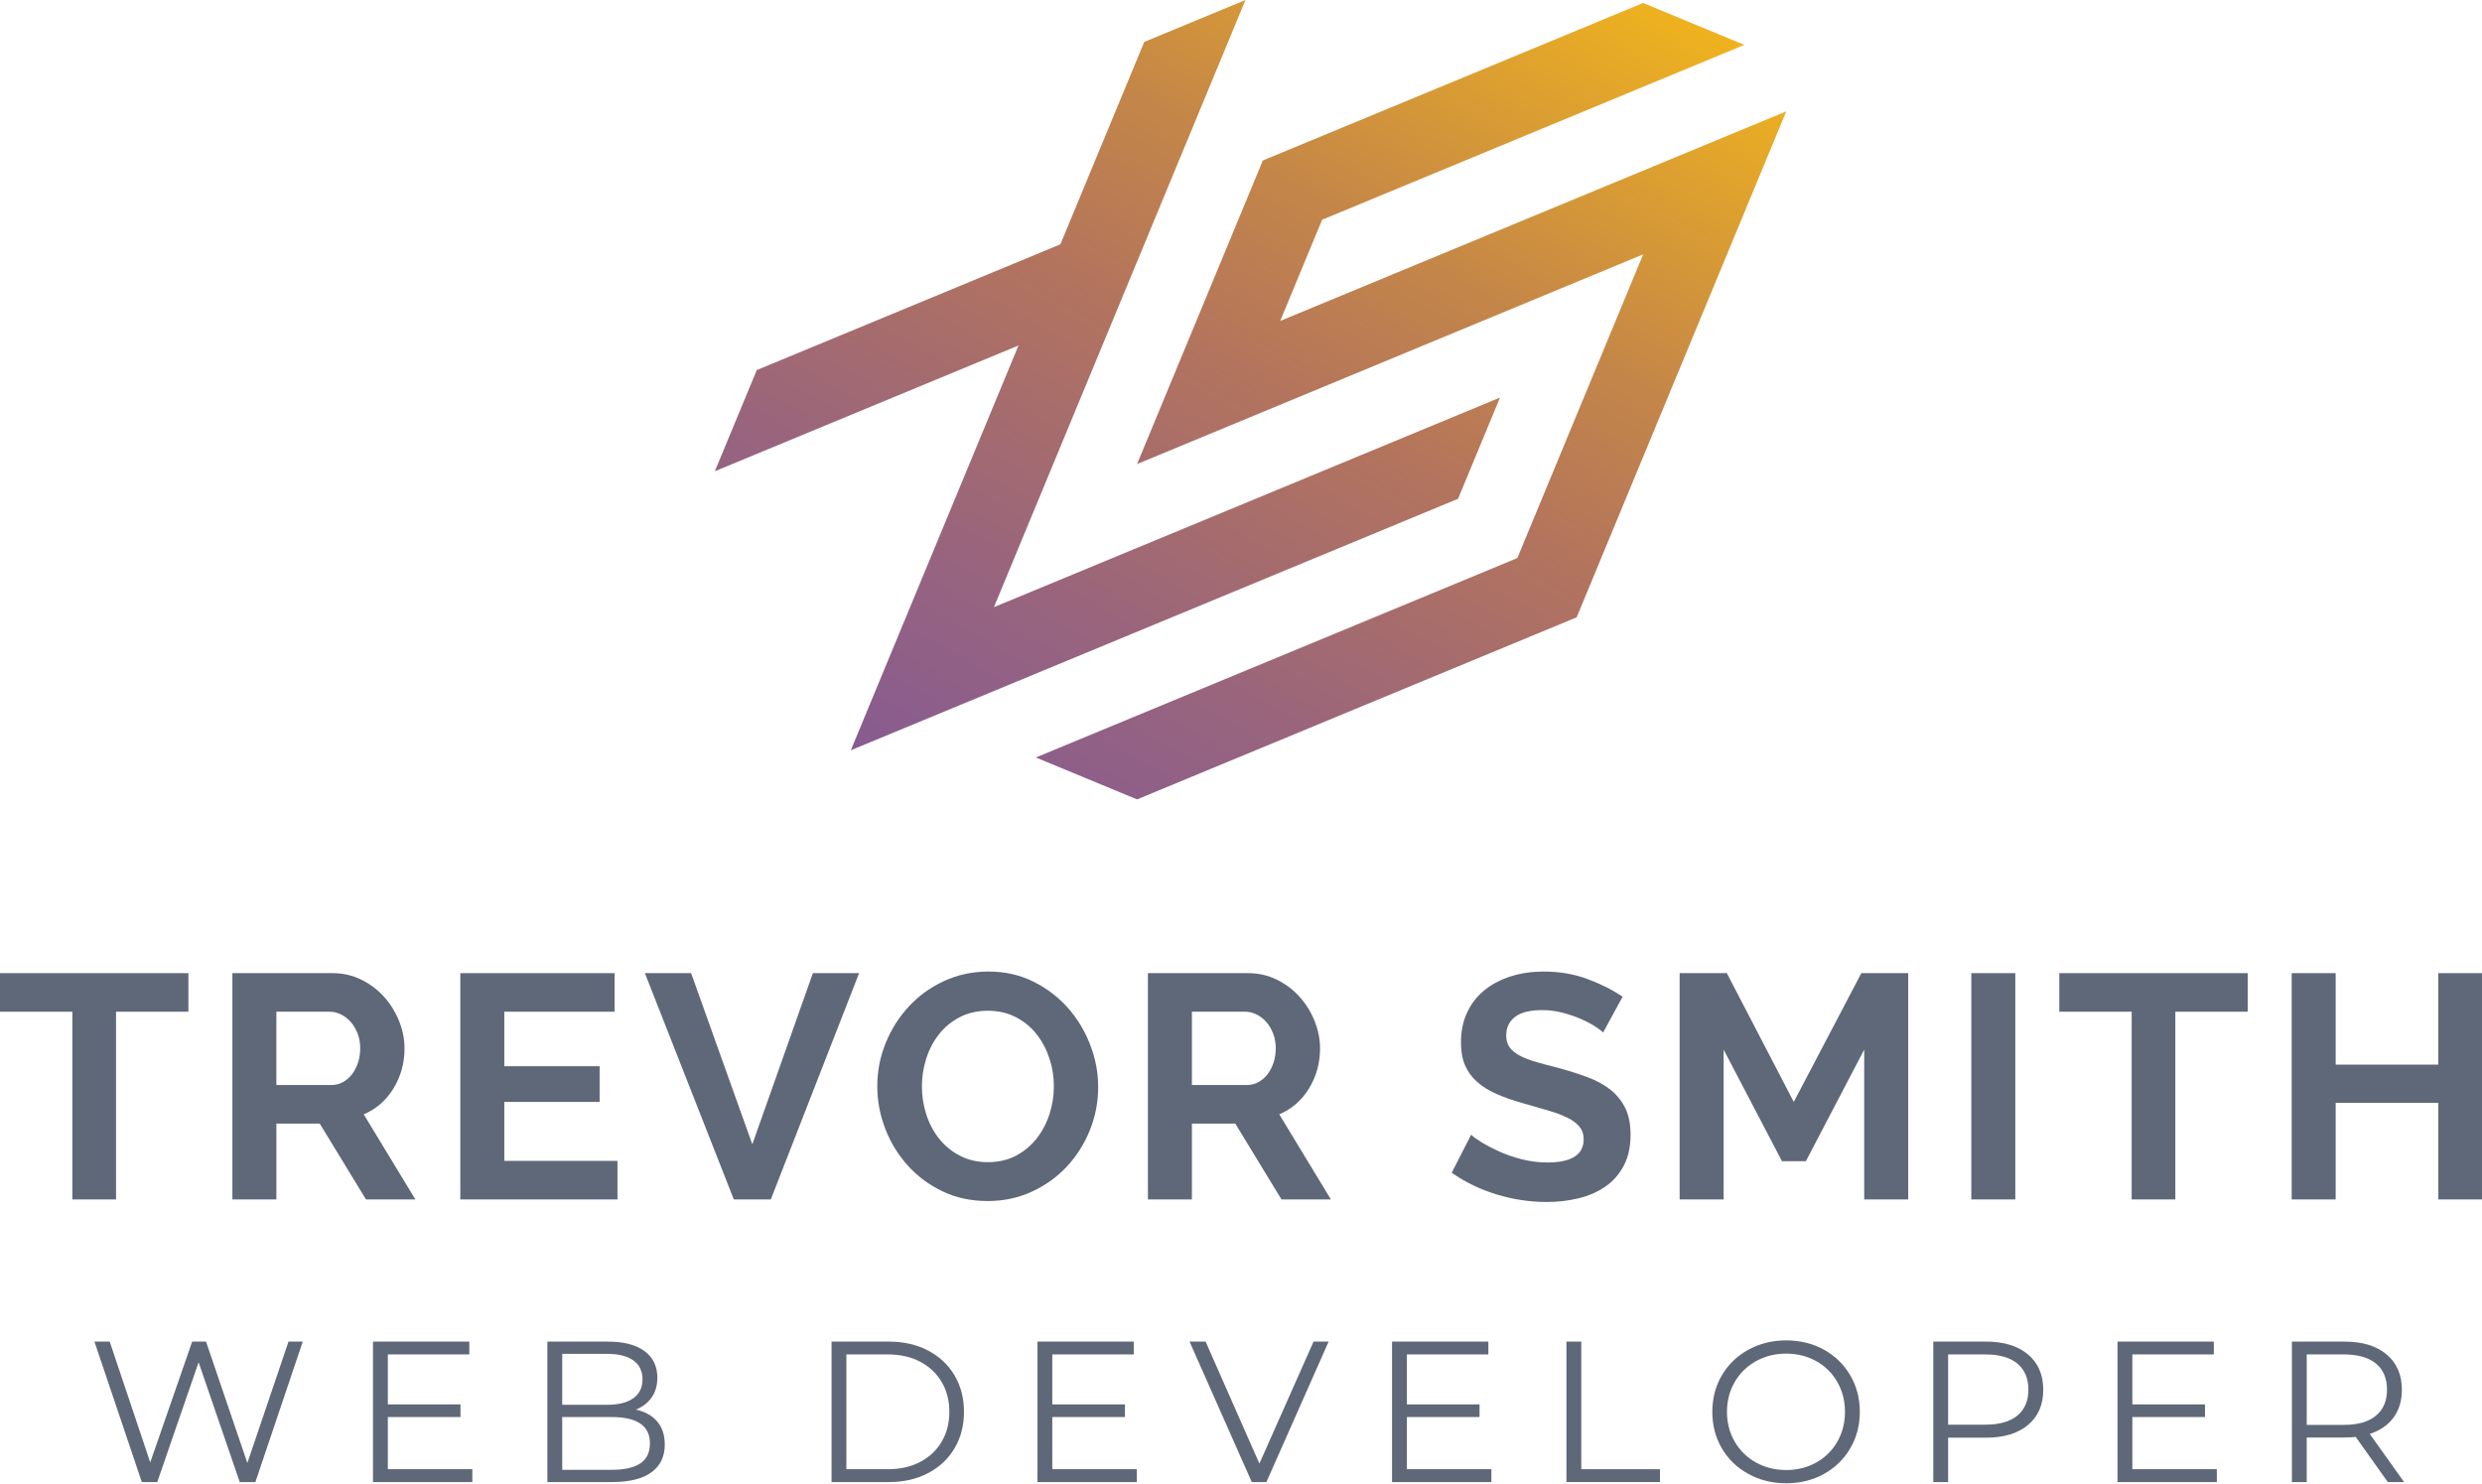
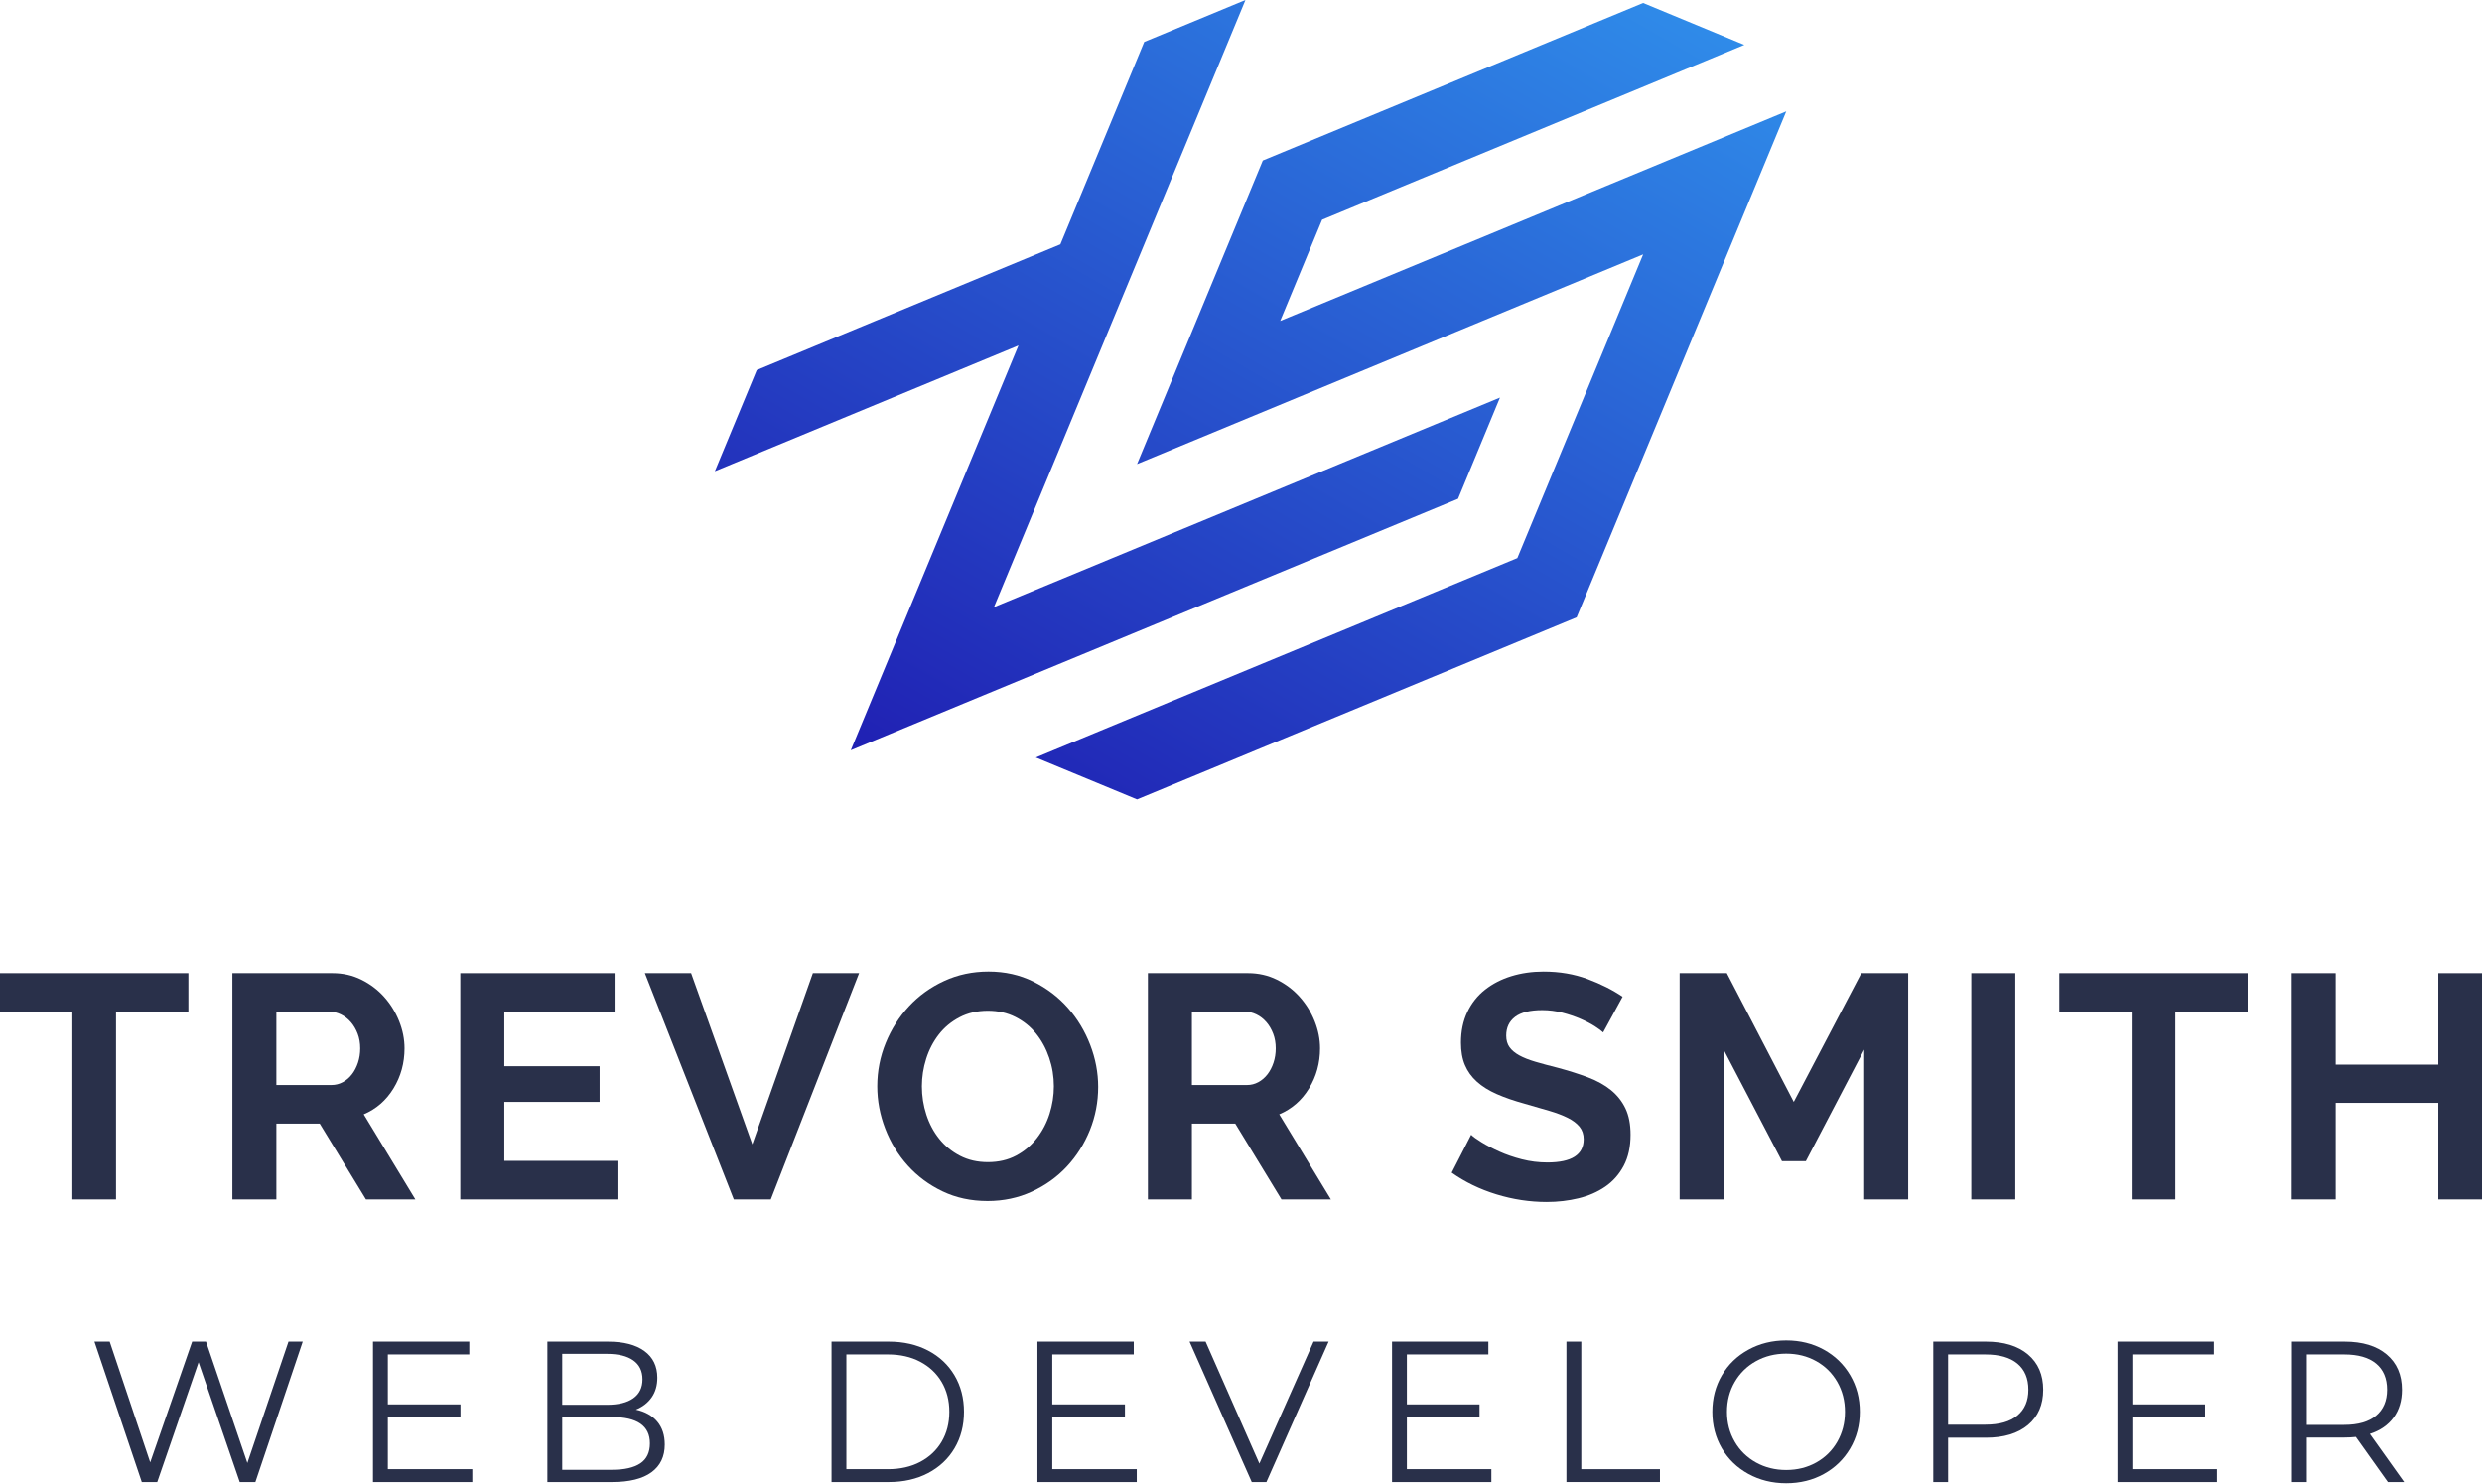
- <svg xmlns="http://www.w3.org/2000/svg" id="Layer_1" viewBox="0 0 456.803 273.032">
+ <svg xmlns="http://www.w3.org/2000/svg" id="Layer_2" viewBox="0 0 456.803 273.032">
  <defs>
-     <style>.cls-1{fill:#5f6878;}.cls-2{fill:url(#linear-gradient);}</style>
+     <style>.cls-1{fill:#29304a;}.cls-2{fill:url(#linear-gradient);}</style>
    <linearGradient id="linear-gradient" x1="179.744" y1="151.475" x2="277.08" y2="-17.116" gradientUnits="userSpaceOnUse">
-       <stop offset="0" stop-color="#875b91" />
-       <stop offset=".209" stop-color="#98647e" />
-       <stop offset=".497" stop-color="#b3745d" />
-       <stop offset=".671" stop-color="#c48648" />
-       <stop offset="1" stop-color="#efb31e" />
+       <stop offset="0" stop-color="#2020b3" />
+       <stop offset="1" stop-color="#2f8be9" />
    </linearGradient>
  </defs>
-   <path class="cls-2" d="M210.595,7.716l18.628-7.716-46.292,111.762,93.137-38.579-7.716,18.631-111.765,46.292,30.86-74.509-55.881,23.147,7.716-18.625,55.881-23.147,15.432-37.256ZM209.272,147.148l80.905-33.512,38.579-93.137-93.14,38.579,7.716-18.628,77.706-32.186-18.625-7.716-69.993,28.993-23.148,55.881,93.146-38.601-23.157,55.906-88.618,36.706,18.628,7.716Z" />
-   <path class="cls-1" d="M55.721,246.956l-8.717,25.855h-2.881l-7.571-22.05-7.609,22.05h-2.844l-8.717-25.855h2.808l7.461,22.234,7.719-22.234h2.549l7.608,22.346,7.571-22.346h2.623Z" />
-   <path class="cls-1" d="M86.93,270.446v2.364h-18.282v-25.855h17.729v2.364h-14.996v9.196h13.371v2.327h-13.371v9.602h15.55Z" />
-   <path class="cls-1" d="M120.965,261.675c.923,1.096,1.385,2.506,1.385,4.229,0,2.216-.819,3.922-2.456,5.115-1.638,1.195-4.058,1.792-7.258,1.792h-11.893v-25.855h11.154c2.881,0,5.115.579,6.703,1.736s2.383,2.795,2.383,4.912c0,1.428-.352,2.641-1.053,3.638-.702.997-1.669,1.742-2.899,2.234,1.699.37,3.01,1.103,3.934,2.198ZM103.476,249.209v9.382h8.236c2.093,0,3.706-.4,4.839-1.201,1.133-.8,1.699-1.963,1.699-3.49,0-1.526-.566-2.689-1.699-3.49-1.133-.8-2.746-1.2-4.839-1.2h-8.236ZM117.844,269.375c1.182-.787,1.772-2.019,1.772-3.693,0-3.226-2.34-4.838-7.018-4.838h-9.123v9.714h9.123c2.314,0,4.064-.394,5.245-1.183Z" />
-   <path class="cls-1" d="M153.043,246.956h10.526c2.732,0,5.146.548,7.239,1.644,2.092,1.096,3.718,2.622,4.875,4.58,1.157,1.957,1.736,4.192,1.736,6.703s-.579,4.746-1.736,6.704c-1.157,1.957-2.783,3.484-4.875,4.58-2.094,1.096-4.507,1.644-7.239,1.644h-10.526v-25.855ZM163.421,270.446c2.266,0,4.248-.449,5.947-1.348,1.698-.898,3.016-2.143,3.951-3.731.935-1.589,1.404-3.417,1.404-5.485s-.469-3.897-1.404-5.484-2.253-2.831-3.951-3.731c-1.699-.898-3.682-1.348-5.947-1.348h-7.646v21.126h7.646Z" />
-   <path class="cls-1" d="M209.22,270.446v2.364h-18.282v-25.855h17.729v2.364h-14.996v9.196h13.371v2.327h-13.371v9.602h15.55Z" />
-   <path class="cls-1" d="M244.529,246.956l-11.45,25.855h-2.696l-11.45-25.855h2.955l9.898,22.456,9.973-22.456h2.771Z" />
-   <path class="cls-1" d="M274.482,270.446v2.364h-18.282v-25.855h17.729v2.364h-14.996v9.196h13.371v2.327h-13.371v9.602h15.55Z" />
-   <path class="cls-1" d="M288.297,246.956h2.732v23.49h14.479v2.364h-17.211v-25.855Z" />
-   <path class="cls-1" d="M321.777,271.315c-2.081-1.145-3.707-2.715-4.876-4.709-1.17-1.995-1.754-4.235-1.754-6.723s.584-4.728,1.754-6.722c1.169-1.994,2.795-3.564,4.876-4.709,2.08-1.145,4.4-1.718,6.962-1.718s4.869.566,6.925,1.699,3.676,2.702,4.857,4.709,1.772,4.254,1.772,6.74-.591,4.734-1.772,6.741-2.802,3.576-4.857,4.709-4.364,1.699-6.925,1.699-4.882-.573-6.962-1.718ZM334.279,269.209c1.649-.923,2.942-2.203,3.878-3.841s1.403-3.466,1.403-5.485-.468-3.847-1.403-5.484-2.228-2.918-3.878-3.841c-1.649-.924-3.497-1.386-5.54-1.386s-3.897.462-5.559,1.386c-1.662.923-2.968,2.203-3.915,3.841-.948,1.638-1.422,3.466-1.422,5.484s.474,3.848,1.422,5.485c.947,1.638,2.253,2.918,3.915,3.841,1.662.924,3.515,1.385,5.559,1.385s3.891-.461,5.54-1.385Z" />
-   <path class="cls-1" d="M373.245,249.32c1.871,1.575,2.808,3.742,2.808,6.5s-.936,4.919-2.808,6.482-4.457,2.345-7.756,2.345h-6.944v8.163h-2.732v-25.855h9.677c3.299,0,5.885.788,7.756,2.364ZM371.288,260.567c1.353-1.12,2.031-2.702,2.031-4.746,0-2.093-.678-3.699-2.031-4.82-1.355-1.12-3.312-1.68-5.873-1.68h-6.87v12.927h6.87c2.561,0,4.519-.56,5.873-1.681Z" />
-   <path class="cls-1" d="M408,270.446v2.364h-18.282v-25.855h17.729v2.364h-14.996v9.196h13.371v2.327h-13.371v9.602h15.55Z" />
-   <path class="cls-1" d="M439.468,272.811l-5.909-8.31c-.665.074-1.355.11-2.068.11h-6.944v8.2h-2.732v-25.855h9.677c3.299,0,5.885.788,7.756,2.364,1.871,1.575,2.808,3.742,2.808,6.5,0,2.019-.512,3.725-1.533,5.115-1.022,1.392-2.481,2.396-4.377,3.011l6.316,8.864h-2.992ZM437.289,260.585c1.353-1.133,2.031-2.721,2.031-4.765,0-2.093-.678-3.699-2.031-4.82-1.355-1.12-3.312-1.68-5.873-1.68h-6.87v12.964h6.87c2.561,0,4.519-.566,5.873-1.699Z" />
-   <path class="cls-1" d="M34.674,186.231h-13.317v34.557h-8.038v-34.557H0v-7.099h34.674v7.099Z" />
-   <path class="cls-1" d="M42.77,220.787v-41.655h18.422c1.916,0,3.687.401,5.31,1.202,1.623.803,3.022,1.858,4.195,3.169s2.092,2.797,2.758,4.458c.664,1.663.997,3.336.997,5.017,0,2.699-.675,5.154-2.024,7.363-1.349,2.21-3.178,3.805-5.485,4.781l9.505,15.665h-9.094l-8.508-13.963h-7.979v13.963h-8.097ZM50.867,199.725h10.149c.742,0,1.438-.176,2.083-.528.645-.352,1.203-.83,1.672-1.437.47-.606.841-1.32,1.115-2.142.273-.821.41-1.702.41-2.641,0-.978-.156-1.877-.469-2.698-.314-.822-.733-1.535-1.262-2.142s-1.135-1.075-1.819-1.408c-.685-.332-1.378-.499-2.082-.499h-9.798v13.494Z" />
-   <path class="cls-1" d="M113.643,213.689v7.099h-28.924v-41.655h28.396v7.099h-20.3v10.033h17.542v6.57h-17.542v10.854h20.827Z" />
-   <path class="cls-1" d="M127.196,179.132l11.265,31.506,11.146-31.506h8.508l-16.252,41.655h-6.806l-16.369-41.655h8.508Z" />
-   <path class="cls-1" d="M181.76,221.081c-3.052,0-5.819-.597-8.303-1.79-2.484-1.192-4.615-2.776-6.394-4.752-1.78-1.975-3.159-4.233-4.137-6.776-.978-2.542-1.467-5.143-1.467-7.804,0-2.776.519-5.436,1.555-7.979,1.036-2.542,2.465-4.791,4.283-6.747,1.819-1.955,3.979-3.511,6.483-4.664,2.503-1.153,5.222-1.731,8.155-1.731,3.011,0,5.759.616,8.243,1.849,2.483,1.231,4.606,2.846,6.365,4.84,1.761,1.995,3.129,4.264,4.107,6.806.977,2.543,1.467,5.125,1.467,7.745,0,2.777-.509,5.427-1.525,7.949-1.018,2.523-2.426,4.753-4.225,6.689-1.8,1.937-3.951,3.481-6.454,4.635-2.503,1.154-5.222,1.731-8.154,1.731ZM169.673,199.959c0,1.8.273,3.541.821,5.222.548,1.683,1.34,3.169,2.377,4.459,1.035,1.291,2.307,2.328,3.813,3.11,1.505.782,3.217,1.173,5.134,1.173,1.955,0,3.686-.4,5.192-1.203,1.505-.801,2.776-1.867,3.813-3.197,1.035-1.329,1.818-2.825,2.347-4.488.527-1.662.792-3.353.792-5.075,0-1.798-.284-3.539-.851-5.221-.567-1.682-1.37-3.169-2.406-4.459-1.036-1.291-2.308-2.318-3.813-3.081s-3.197-1.144-5.074-1.144c-1.957,0-3.696.401-5.222,1.203s-2.797,1.857-3.813,3.168c-1.018,1.31-1.79,2.797-2.318,4.459-.527,1.663-.792,3.353-.792,5.074Z" />
-   <path class="cls-1" d="M211.27,220.787v-41.655h18.422c1.916,0,3.687.401,5.31,1.202,1.623.803,3.022,1.858,4.195,3.169s2.092,2.797,2.758,4.458c.664,1.663.997,3.336.997,5.017,0,2.699-.675,5.154-2.024,7.363-1.349,2.21-3.178,3.805-5.485,4.781l9.505,15.665h-9.094l-8.508-13.963h-7.979v13.963h-8.097ZM219.367,199.725h10.149c.742,0,1.438-.176,2.083-.528.645-.352,1.203-.83,1.672-1.437.47-.606.841-1.32,1.115-2.142.273-.821.41-1.702.41-2.641,0-.978-.156-1.877-.469-2.698-.314-.822-.733-1.535-1.262-2.142s-1.135-1.075-1.819-1.408c-.685-.332-1.378-.499-2.082-.499h-9.798v13.494Z" />
-   <path class="cls-1" d="M295.051,190.044c-.274-.273-.772-.645-1.496-1.114-.725-.47-1.605-.929-2.641-1.379-1.036-.449-2.161-.831-3.373-1.145-1.213-.312-2.445-.469-3.696-.469-2.229,0-3.893.41-4.987,1.231-1.095.822-1.643,1.976-1.643,3.462,0,.86.205,1.575.616,2.142.41.567,1.007,1.066,1.789,1.496.782.431,1.77.821,2.963,1.173,1.193.352,2.571.725,4.137,1.115,2.033.548,3.881,1.135,5.544,1.76,1.662.626,3.07,1.408,4.225,2.347,1.153.94,2.043,2.063,2.669,3.374s.94,2.924.94,4.84c0,2.229-.421,4.137-1.262,5.721-.842,1.584-1.976,2.865-3.403,3.843-1.428.979-3.07,1.692-4.928,2.142-1.858.449-3.805.675-5.838.675-3.13,0-6.219-.47-9.27-1.408s-5.789-2.268-8.214-3.989l3.578-6.982c.352.352.987.812,1.907,1.379.919.567,2.004,1.135,3.256,1.701,1.252.568,2.641,1.047,4.166,1.438,1.525.392,3.089.587,4.693.587,4.459,0,6.689-1.427,6.689-4.283,0-.898-.255-1.661-.763-2.288-.509-.625-1.232-1.173-2.171-1.643-.939-.469-2.073-.899-3.402-1.291-1.33-.39-2.816-.821-4.459-1.29-1.995-.548-3.726-1.145-5.192-1.79-1.467-.644-2.689-1.407-3.667-2.288-.979-.88-1.712-1.897-2.2-3.051-.489-1.153-.733-2.531-.733-4.136,0-2.112.391-3.99,1.174-5.633.781-1.643,1.867-3.011,3.256-4.106,1.388-1.095,3.001-1.927,4.84-2.494,1.838-.566,3.813-.851,5.926-.851,2.934,0,5.633.461,8.097,1.379,2.464.92,4.615,2.005,6.454,3.256l-3.579,6.571Z" />
-   <path class="cls-1" d="M343.101,220.787v-27.575l-10.736,20.535h-4.4l-10.736-20.535v27.575h-8.097v-41.655h8.683l12.321,23.702,12.438-23.702h8.625v41.655h-8.097Z" />
-   <path class="cls-1" d="M362.813,220.787v-41.655h8.097v41.655h-8.097Z" />
-   <path class="cls-1" d="M413.68,186.231h-13.317v34.557h-8.038v-34.557h-13.318v-7.099h34.674v7.099Z" />
-   <path class="cls-1" d="M456.803,179.132v41.655h-8.038v-17.776h-18.892v17.776h-8.097v-41.655h8.097v16.838h18.892v-16.838h8.038Z" />
+   <g id="Layer_1-2">
+     <path class="cls-2" d="M210.595,7.716l18.628-7.716-46.292,111.762,93.137-38.579-7.716,18.631-111.765,46.292,30.86-74.509-55.881,23.147,7.716-18.625,55.881-23.147,15.432-37.256ZM209.272,147.148l80.905-33.512,38.579-93.137-93.14,38.579,7.716-18.628,77.706-32.186-18.625-7.716-69.993,28.993-23.148,55.881,93.146-38.601-23.157,55.906-88.618,36.706,18.628,7.716Z" />
+     <path class="cls-1" d="M55.721,246.956l-8.717,25.855h-2.881l-7.571-22.05-7.609,22.05h-2.844l-8.717-25.855h2.808l7.461,22.234,7.719-22.234h2.549l7.608,22.346,7.571-22.346h2.623Z" />
+     <path class="cls-1" d="M86.93,270.446v2.364h-18.282v-25.855h17.729v2.364h-14.996v9.196h13.371v2.327h-13.371v9.602h15.55Z" />
+     <path class="cls-1" d="M120.965,261.675c.923,1.096,1.385,2.506,1.385,4.229,0,2.216-.819,3.922-2.456,5.115-1.638,1.195-4.058,1.792-7.258,1.792h-11.893v-25.855h11.154c2.881,0,5.115.579,6.703,1.736s2.383,2.795,2.383,4.912c0,1.428-.352,2.641-1.053,3.638-.702.997-1.669,1.742-2.899,2.234,1.699.37,3.01,1.103,3.934,2.198ZM103.476,249.209v9.382h8.236c2.093,0,3.706-.4,4.839-1.201,1.133-.8,1.699-1.963,1.699-3.49,0-1.526-.566-2.689-1.699-3.49-1.133-.8-2.746-1.2-4.839-1.2h-8.236ZM117.844,269.375c1.182-.787,1.772-2.019,1.772-3.693,0-3.226-2.34-4.838-7.018-4.838h-9.123v9.714h9.123c2.314,0,4.064-.394,5.245-1.183Z" />
+     <path class="cls-1" d="M153.043,246.956h10.526c2.732,0,5.146.548,7.239,1.644,2.092,1.096,3.718,2.622,4.875,4.58,1.157,1.957,1.736,4.192,1.736,6.703s-.579,4.746-1.736,6.704c-1.157,1.957-2.783,3.484-4.875,4.58-2.094,1.096-4.507,1.644-7.239,1.644h-10.526v-25.855ZM163.421,270.446c2.266,0,4.248-.449,5.947-1.348,1.698-.898,3.016-2.143,3.951-3.731.935-1.589,1.404-3.417,1.404-5.485s-.469-3.897-1.404-5.484-2.253-2.831-3.951-3.731c-1.699-.898-3.682-1.348-5.947-1.348h-7.646v21.126h7.646Z" />
+     <path class="cls-1" d="M209.22,270.446v2.364h-18.282v-25.855h17.729v2.364h-14.996v9.196h13.371v2.327h-13.371v9.602h15.55Z" />
+     <path class="cls-1" d="M244.529,246.956l-11.45,25.855h-2.696l-11.45-25.855h2.955l9.898,22.456,9.973-22.456h2.771Z" />
+     <path class="cls-1" d="M274.482,270.446v2.364h-18.282v-25.855h17.729v2.364h-14.996v9.196h13.371v2.327h-13.371v9.602h15.55Z" />
+     <path class="cls-1" d="M288.297,246.956h2.732v23.49h14.479v2.364h-17.211v-25.855Z" />
+     <path class="cls-1" d="M321.777,271.315c-2.081-1.145-3.707-2.715-4.876-4.709-1.17-1.995-1.754-4.235-1.754-6.723s.584-4.728,1.754-6.722c1.169-1.994,2.795-3.564,4.876-4.709,2.08-1.145,4.4-1.718,6.962-1.718s4.869.566,6.925,1.699,3.676,2.702,4.857,4.709,1.772,4.254,1.772,6.74-.591,4.734-1.772,6.741-2.802,3.576-4.857,4.709-4.364,1.699-6.925,1.699-4.882-.573-6.962-1.718ZM334.279,269.209c1.649-.923,2.942-2.203,3.878-3.841s1.403-3.466,1.403-5.485-.468-3.847-1.403-5.484-2.228-2.918-3.878-3.841c-1.649-.924-3.497-1.386-5.54-1.386s-3.897.462-5.559,1.386c-1.662.923-2.968,2.203-3.915,3.841-.948,1.638-1.422,3.466-1.422,5.484s.474,3.848,1.422,5.485c.947,1.638,2.253,2.918,3.915,3.841,1.662.924,3.515,1.385,5.559,1.385s3.891-.461,5.54-1.385Z" />
+     <path class="cls-1" d="M373.245,249.32c1.871,1.575,2.808,3.742,2.808,6.5s-.936,4.919-2.808,6.482-4.457,2.345-7.756,2.345h-6.944v8.163h-2.732v-25.855h9.677c3.299,0,5.885.788,7.756,2.364ZM371.288,260.567c1.353-1.12,2.031-2.702,2.031-4.746,0-2.093-.678-3.699-2.031-4.82-1.355-1.12-3.312-1.68-5.873-1.68h-6.87v12.927h6.87c2.561,0,4.519-.56,5.873-1.681Z" />
+     <path class="cls-1" d="M408,270.446v2.364h-18.282v-25.855h17.729v2.364h-14.996v9.196h13.371v2.327h-13.371v9.602h15.55Z" />
+     <path class="cls-1" d="M439.468,272.811l-5.909-8.31c-.665.074-1.355.11-2.068.11h-6.944v8.2h-2.732v-25.855h9.677c3.299,0,5.885.788,7.756,2.364,1.871,1.575,2.808,3.742,2.808,6.5,0,2.019-.512,3.725-1.533,5.115-1.022,1.392-2.481,2.396-4.377,3.011l6.316,8.864h-2.992ZM437.289,260.585c1.353-1.133,2.031-2.721,2.031-4.765,0-2.093-.678-3.699-2.031-4.82-1.355-1.12-3.312-1.68-5.873-1.68h-6.87v12.964h6.87c2.561,0,4.519-.566,5.873-1.699Z" />
+     <path class="cls-1" d="M34.674,186.231h-13.317v34.557h-8.038v-34.557H0v-7.099h34.674v7.099Z" />
+     <path class="cls-1" d="M42.77,220.787v-41.655h18.422c1.916,0,3.687.401,5.31,1.202,1.623.803,3.022,1.858,4.195,3.169s2.092,2.797,2.758,4.458c.664,1.663.997,3.336.997,5.017,0,2.699-.675,5.154-2.024,7.363-1.349,2.21-3.178,3.805-5.485,4.781l9.505,15.665h-9.094l-8.508-13.963h-7.979v13.963h-8.097ZM50.867,199.725h10.149c.742,0,1.438-.176,2.083-.528.645-.352,1.203-.83,1.672-1.437.47-.606.841-1.32,1.115-2.142.273-.821.41-1.702.41-2.641,0-.978-.156-1.877-.469-2.698-.314-.822-.733-1.535-1.262-2.142s-1.135-1.075-1.819-1.408c-.685-.332-1.378-.499-2.082-.499h-9.798v13.494Z" />
+     <path class="cls-1" d="M113.643,213.689v7.099h-28.924v-41.655h28.396v7.099h-20.3v10.033h17.542v6.57h-17.542v10.854h20.827Z" />
+     <path class="cls-1" d="M127.196,179.132l11.265,31.506,11.146-31.506h8.508l-16.252,41.655h-6.806l-16.369-41.655h8.508Z" />
+     <path class="cls-1" d="M181.76,221.081c-3.052,0-5.819-.597-8.303-1.79-2.484-1.192-4.615-2.776-6.394-4.752-1.78-1.975-3.159-4.233-4.137-6.776-.978-2.542-1.467-5.143-1.467-7.804,0-2.776.519-5.436,1.555-7.979,1.036-2.542,2.465-4.791,4.283-6.747,1.819-1.955,3.979-3.511,6.483-4.664,2.503-1.153,5.222-1.731,8.155-1.731,3.011,0,5.759.616,8.243,1.849,2.483,1.231,4.606,2.846,6.365,4.84,1.761,1.995,3.129,4.264,4.107,6.806.977,2.543,1.467,5.125,1.467,7.745,0,2.777-.509,5.427-1.525,7.949-1.018,2.523-2.426,4.753-4.225,6.689-1.8,1.937-3.951,3.481-6.454,4.635-2.503,1.154-5.222,1.731-8.154,1.731ZM169.673,199.959c0,1.8.273,3.541.821,5.222.548,1.683,1.34,3.169,2.377,4.459,1.035,1.291,2.307,2.328,3.813,3.11,1.505.782,3.217,1.173,5.134,1.173,1.955,0,3.686-.4,5.192-1.203,1.505-.801,2.776-1.867,3.813-3.197,1.035-1.329,1.818-2.825,2.347-4.488.527-1.662.792-3.353.792-5.075,0-1.798-.284-3.539-.851-5.221-.567-1.682-1.37-3.169-2.406-4.459-1.036-1.291-2.308-2.318-3.813-3.081s-3.197-1.144-5.074-1.144c-1.957,0-3.696.401-5.222,1.203s-2.797,1.857-3.813,3.168c-1.018,1.31-1.79,2.797-2.318,4.459-.527,1.663-.792,3.353-.792,5.074Z" />
+     <path class="cls-1" d="M211.27,220.787v-41.655h18.422c1.916,0,3.687.401,5.31,1.202,1.623.803,3.022,1.858,4.195,3.169s2.092,2.797,2.758,4.458c.664,1.663.997,3.336.997,5.017,0,2.699-.675,5.154-2.024,7.363-1.349,2.21-3.178,3.805-5.485,4.781l9.505,15.665h-9.094l-8.508-13.963h-7.979v13.963h-8.097ZM219.367,199.725h10.149c.742,0,1.438-.176,2.083-.528.645-.352,1.203-.83,1.672-1.437.47-.606.841-1.32,1.115-2.142.273-.821.41-1.702.41-2.641,0-.978-.156-1.877-.469-2.698-.314-.822-.733-1.535-1.262-2.142s-1.135-1.075-1.819-1.408c-.685-.332-1.378-.499-2.082-.499h-9.798v13.494Z" />
+     <path class="cls-1" d="M295.051,190.044c-.274-.273-.772-.645-1.496-1.114-.725-.47-1.605-.929-2.641-1.379-1.036-.449-2.161-.831-3.373-1.145-1.213-.312-2.445-.469-3.696-.469-2.229,0-3.893.41-4.987,1.231-1.095.822-1.643,1.976-1.643,3.462,0,.86.205,1.575.616,2.142.41.567,1.007,1.066,1.789,1.496.782.431,1.77.821,2.963,1.173,1.193.352,2.571.725,4.137,1.115,2.033.548,3.881,1.135,5.544,1.76,1.662.626,3.07,1.408,4.225,2.347,1.153.94,2.043,2.063,2.669,3.374s.94,2.924.94,4.84c0,2.229-.421,4.137-1.262,5.721-.842,1.584-1.976,2.865-3.403,3.843-1.428.979-3.07,1.692-4.928,2.142-1.858.449-3.805.675-5.838.675-3.13,0-6.219-.47-9.27-1.408s-5.789-2.268-8.214-3.989l3.578-6.982c.352.352.987.812,1.907,1.379.919.567,2.004,1.135,3.256,1.701,1.252.568,2.641,1.047,4.166,1.438,1.525.392,3.089.587,4.693.587,4.459,0,6.689-1.427,6.689-4.283,0-.898-.255-1.661-.763-2.288-.509-.625-1.232-1.173-2.171-1.643-.939-.469-2.073-.899-3.402-1.291-1.33-.39-2.816-.821-4.459-1.29-1.995-.548-3.726-1.145-5.192-1.79-1.467-.644-2.689-1.407-3.667-2.288-.979-.88-1.712-1.897-2.2-3.051-.489-1.153-.733-2.531-.733-4.136,0-2.112.391-3.99,1.174-5.633.781-1.643,1.867-3.011,3.256-4.106,1.388-1.095,3.001-1.927,4.84-2.494,1.838-.566,3.813-.851,5.926-.851,2.934,0,5.633.461,8.097,1.379,2.464.92,4.615,2.005,6.454,3.256l-3.579,6.571Z" />
+     <path class="cls-1" d="M343.101,220.787v-27.575l-10.736,20.535h-4.4l-10.736-20.535v27.575h-8.097v-41.655h8.683l12.321,23.702,12.438-23.702h8.625v41.655h-8.097Z" />
+     <path class="cls-1" d="M362.813,220.787v-41.655h8.097v41.655h-8.097Z" />
+     <path class="cls-1" d="M413.68,186.231h-13.317v34.557h-8.038v-34.557h-13.318v-7.099h34.674v7.099Z" />
+     <path class="cls-1" d="M456.803,179.132v41.655h-8.038v-17.776h-18.892v17.776h-8.097v-41.655h8.097v16.838h18.892v-16.838h8.038Z" />
+   </g>
</svg>
